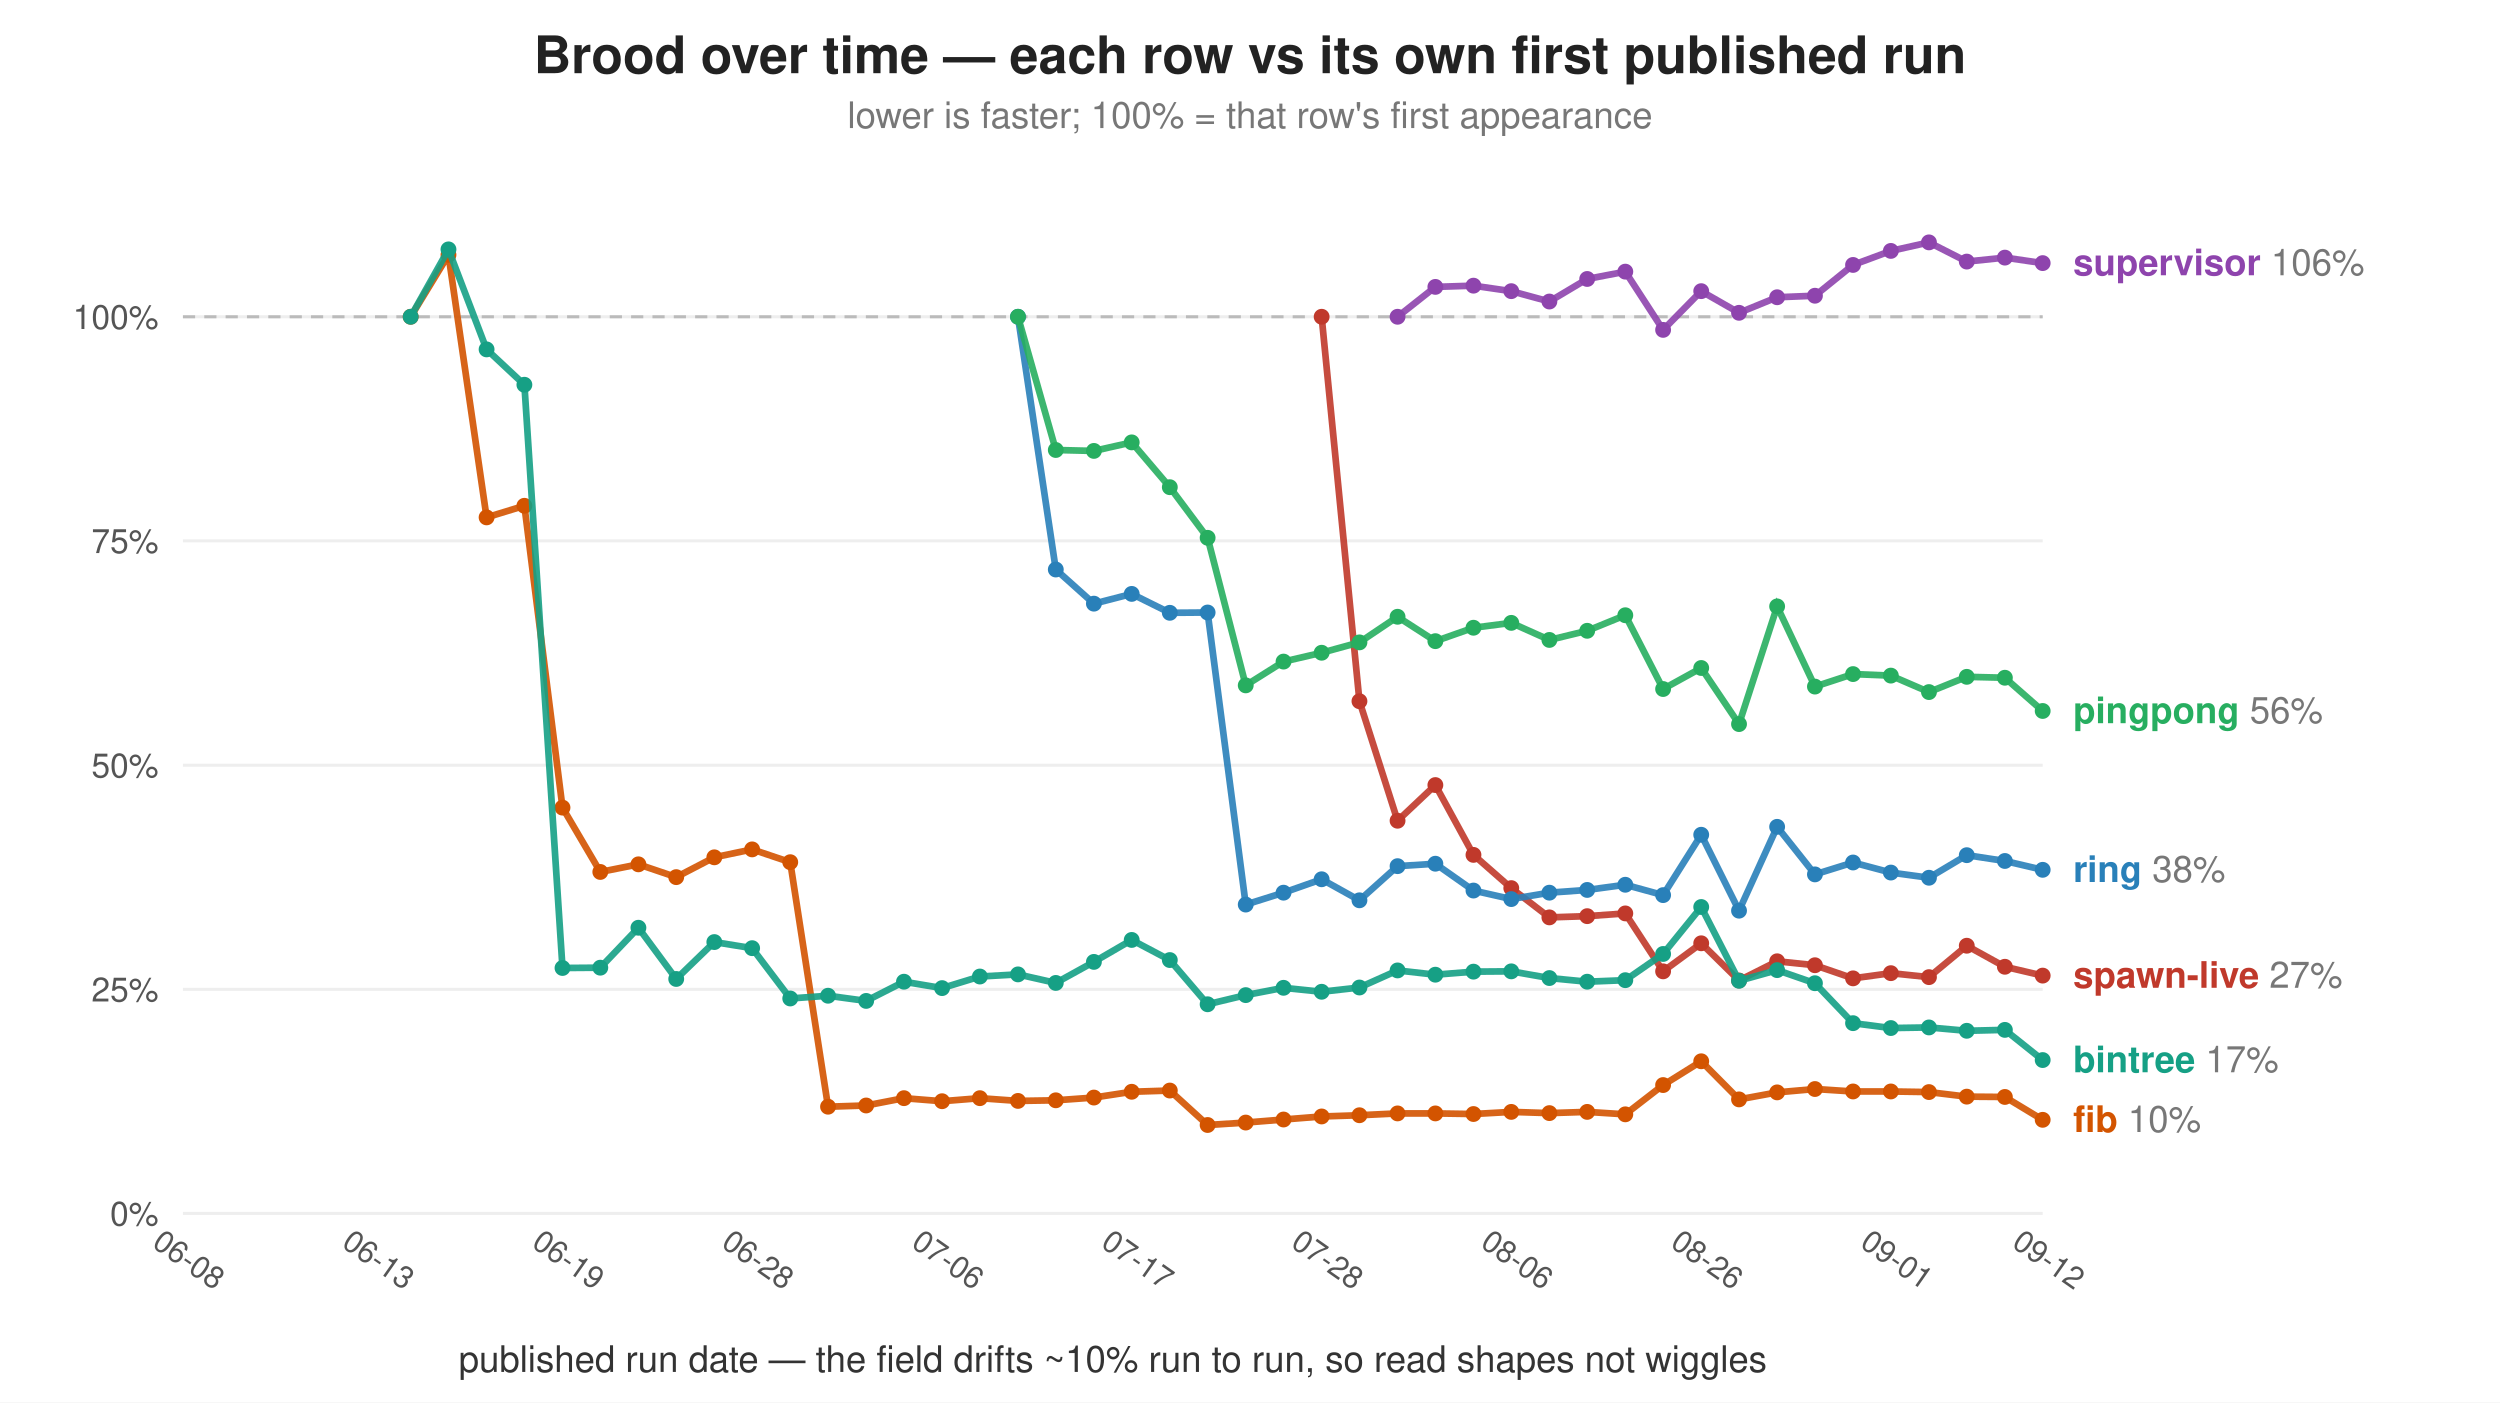
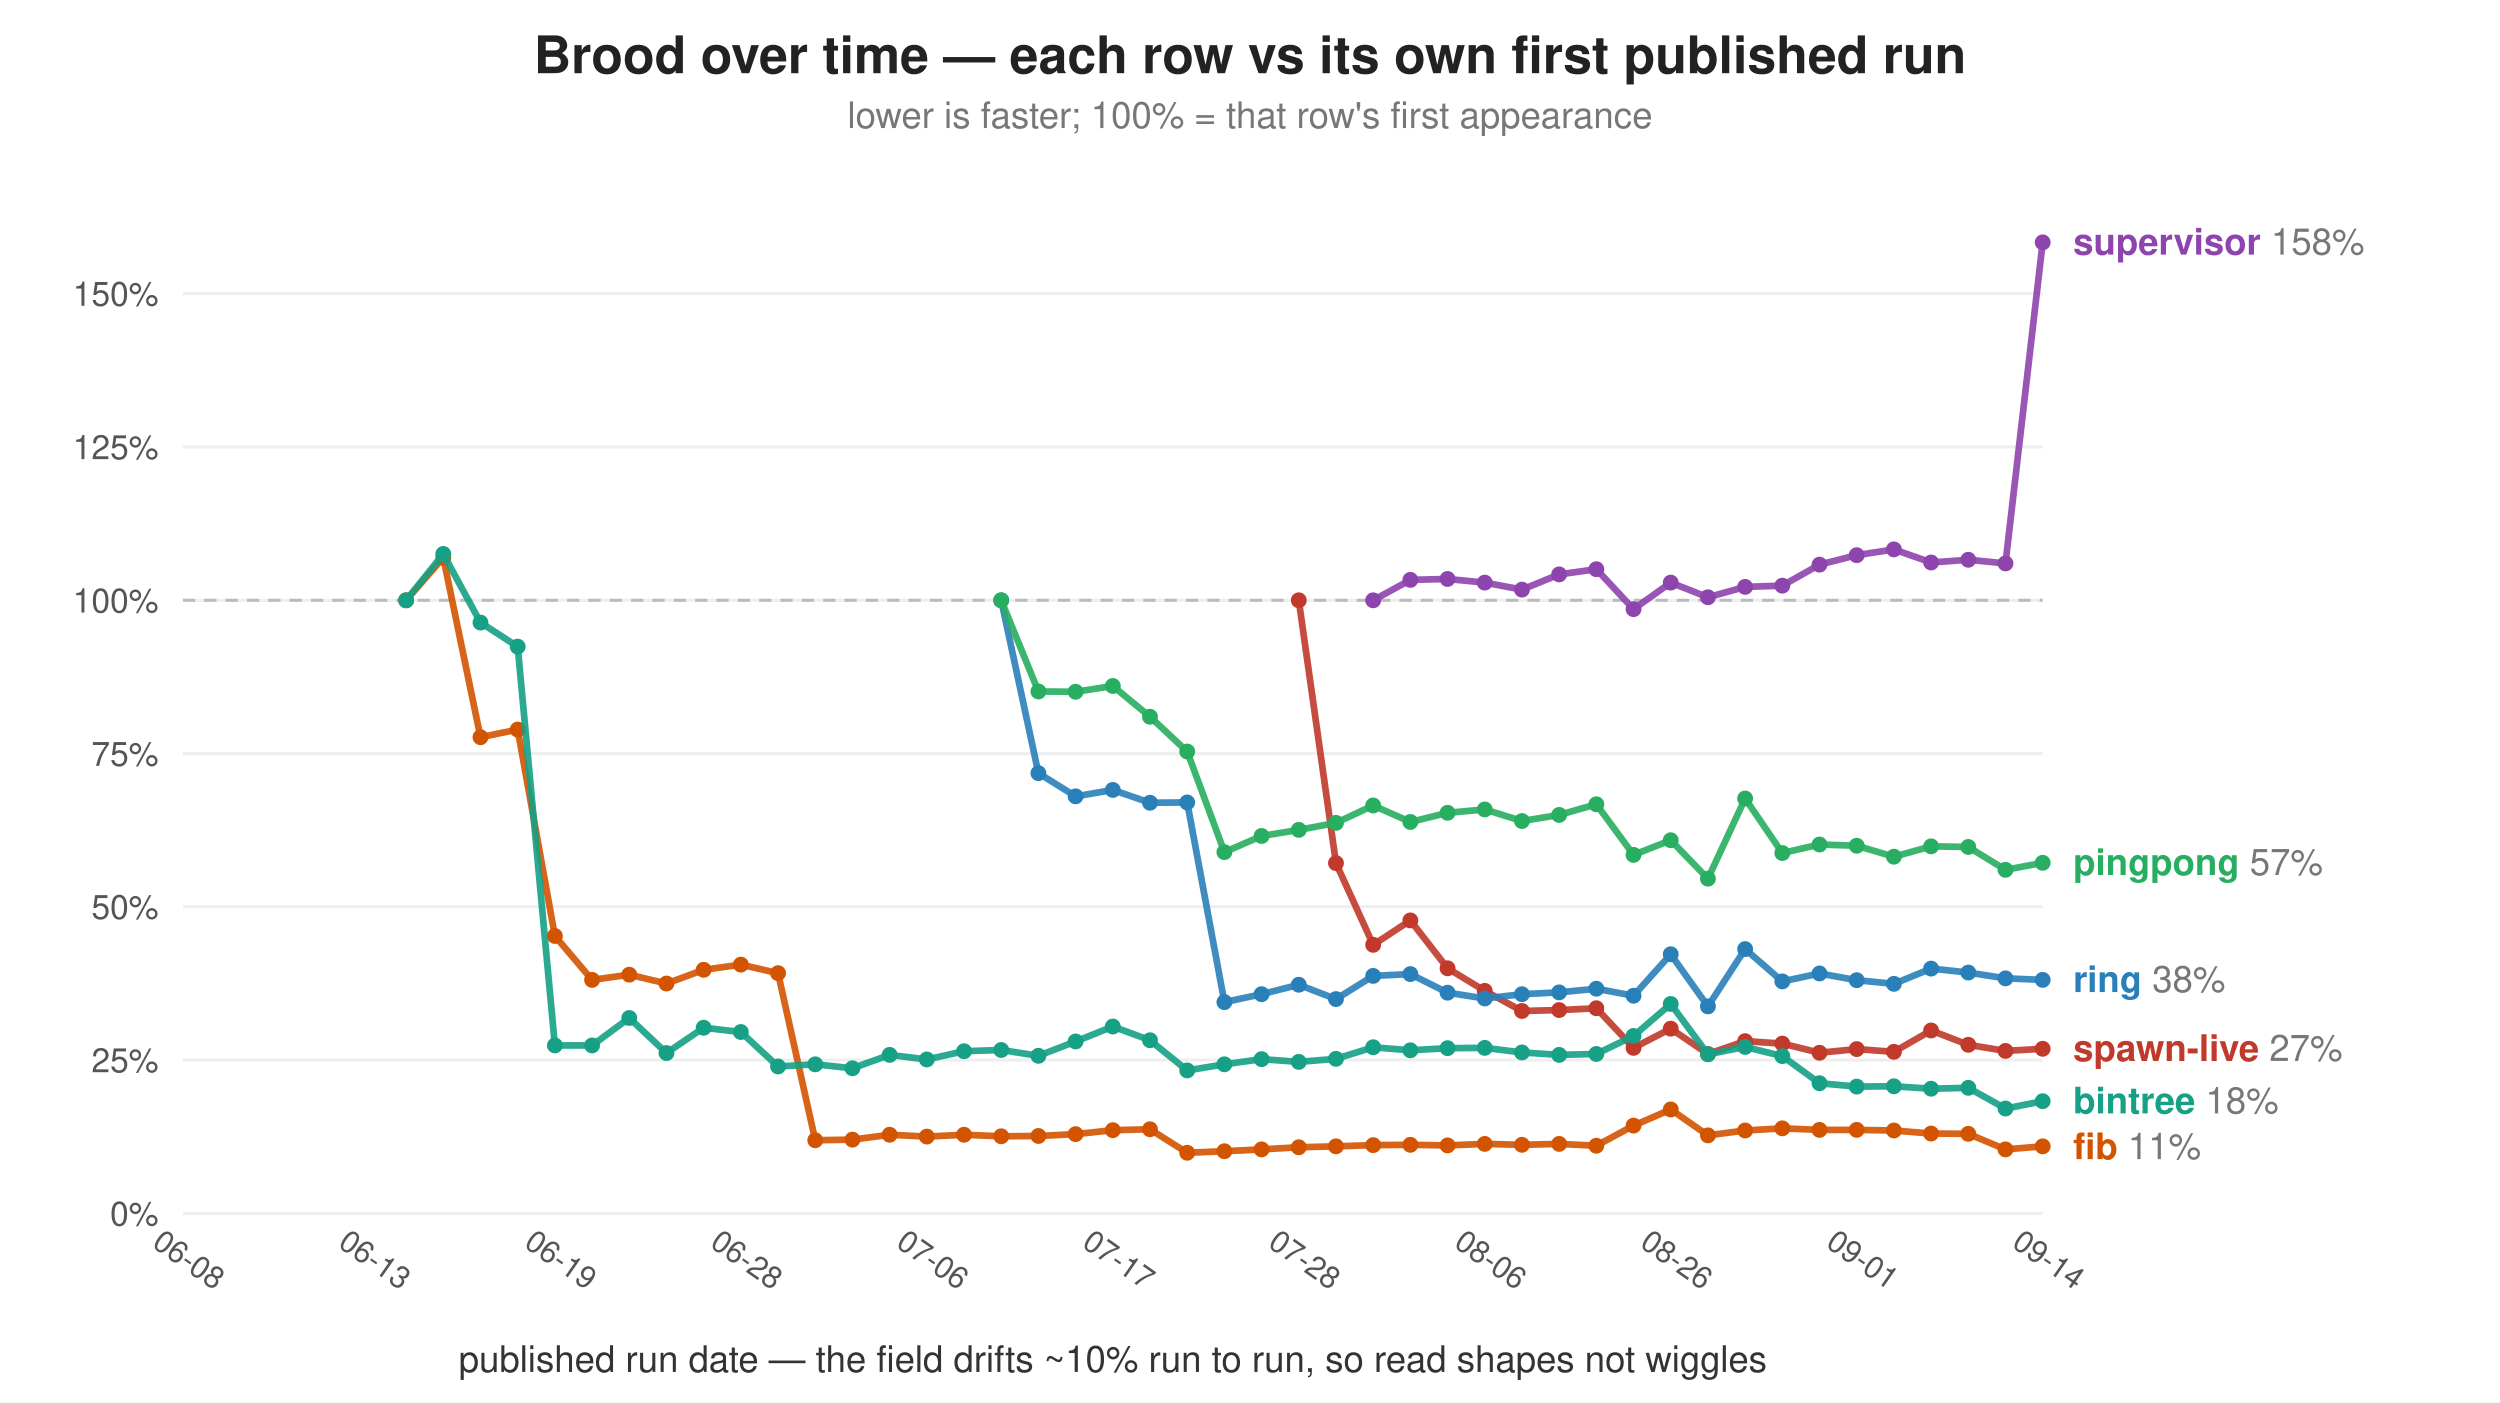
<svg xmlns="http://www.w3.org/2000/svg" width="820" height="460" viewBox="0 0 820 460" font-family="system-ui,Segoe UI,Helvetica,Arial,sans-serif">
  <rect width="820" height="460" fill="#ffffff" />
  <text x="410.0" y="24" text-anchor="middle" font-size="17" font-weight="700" fill="#222">Brood over time — each row vs its own first published run</text>
  <text x="410.0" y="42" text-anchor="middle" font-size="12" fill="#777">lower is faster; 100% = that row's first appearance</text>
  <line x1="60" y1="398.0" x2="670" y2="398.0" stroke="#eee" />
  <text x="52" y="402.0" text-anchor="end" font-size="11" fill="#555">0%</text>
-   <line x1="60" y1="324.5" x2="670" y2="324.5" stroke="#eee" />
-   <text x="52" y="328.5" text-anchor="end" font-size="11" fill="#555">25%</text>
-   <line x1="60" y1="251.0" x2="670" y2="251.0" stroke="#eee" />
-   <text x="52" y="255.0" text-anchor="end" font-size="11" fill="#555">50%</text>
-   <line x1="60" y1="177.4" x2="670" y2="177.4" stroke="#eee" />
-   <text x="52" y="181.4" text-anchor="end" font-size="11" fill="#555">75%</text>
-   <line x1="60" y1="103.9" x2="670" y2="103.9" stroke="#eee" />
-   <text x="52" y="107.9" text-anchor="end" font-size="11" fill="#555">100%</text>
-   <line x1="60" y1="103.9" x2="670" y2="103.9" stroke="#bbb" stroke-dasharray="4,3" />
+   <line x1="60" y1="347.7" x2="670" y2="347.7" stroke="#eee" />
+   <text x="52" y="351.7" text-anchor="end" font-size="11" fill="#555">25%</text>
+   <line x1="60" y1="297.4" x2="670" y2="297.4" stroke="#eee" />
+   <text x="52" y="301.4" text-anchor="end" font-size="11" fill="#555">50%</text>
+   <line x1="60" y1="247.2" x2="670" y2="247.2" stroke="#eee" />
+   <text x="52" y="251.2" text-anchor="end" font-size="11" fill="#555">75%</text>
+   <line x1="60" y1="196.9" x2="670" y2="196.9" stroke="#eee" />
+   <text x="52" y="200.9" text-anchor="end" font-size="11" fill="#555">100%</text>
+   <line x1="60" y1="146.6" x2="670" y2="146.6" stroke="#eee" />
+   <text x="52" y="150.6" text-anchor="end" font-size="11" fill="#555">125%</text>
+   <line x1="60" y1="96.3" x2="670" y2="96.3" stroke="#eee" />
+   <text x="52" y="100.3" text-anchor="end" font-size="11" fill="#555">150%</text>
+   <line x1="60" y1="196.9" x2="670" y2="196.9" stroke="#bbb" stroke-dasharray="4,3" />
  <text x="60.0" y="416" text-anchor="middle" font-size="10" fill="#555" transform="rotate(35 60.0 416)">06-08</text>
-   <text x="122.2" y="416" text-anchor="middle" font-size="10" fill="#555" transform="rotate(35 122.2 416)">06-13</text>
-   <text x="184.5" y="416" text-anchor="middle" font-size="10" fill="#555" transform="rotate(35 184.5 416)">06-19</text>
-   <text x="246.7" y="416" text-anchor="middle" font-size="10" fill="#555" transform="rotate(35 246.7 416)">06-28</text>
-   <text x="309.0" y="416" text-anchor="middle" font-size="10" fill="#555" transform="rotate(35 309.0 416)">07-06</text>
-   <text x="371.2" y="416" text-anchor="middle" font-size="10" fill="#555" transform="rotate(35 371.2 416)">07-17</text>
-   <text x="433.5" y="416" text-anchor="middle" font-size="10" fill="#555" transform="rotate(35 433.5 416)">07-28</text>
-   <text x="495.7" y="416" text-anchor="middle" font-size="10" fill="#555" transform="rotate(35 495.7 416)">08-06</text>
-   <text x="558.0" y="416" text-anchor="middle" font-size="10" fill="#555" transform="rotate(35 558.0 416)">08-26</text>
-   <text x="620.2" y="416" text-anchor="middle" font-size="10" fill="#555" transform="rotate(35 620.2 416)">09-01</text>
-   <text x="670.0" y="416" text-anchor="middle" font-size="10" fill="#555" transform="rotate(35 670.0 416)">09-12</text>
-   <polyline fill="none" stroke="#c0392b" stroke-width="2.2" stroke-opacity="0.9" points="433.5,103.9 445.9,230.0 458.4,269.2 470.8,257.5 483.3,280.4 495.7,291.3 508.2,300.9 520.6,300.5 533.1,299.6 545.5,318.6 558.0,309.4 570.4,321.6 582.9,315.3 595.3,316.6 607.8,320.9 620.2,319.2 632.7,320.5 645.1,310.2 657.6,317.1 670.0,320.0" />
-   <circle cx="433.5" cy="103.9" r="2.6" fill="#c0392b" />
-   <circle cx="445.9" cy="230.0" r="2.6" fill="#c0392b" />
-   <circle cx="458.4" cy="269.2" r="2.6" fill="#c0392b" />
-   <circle cx="470.8" cy="257.5" r="2.6" fill="#c0392b" />
-   <circle cx="483.3" cy="280.4" r="2.6" fill="#c0392b" />
-   <circle cx="495.7" cy="291.3" r="2.6" fill="#c0392b" />
-   <circle cx="508.2" cy="300.9" r="2.6" fill="#c0392b" />
-   <circle cx="520.6" cy="300.5" r="2.6" fill="#c0392b" />
-   <circle cx="533.1" cy="299.6" r="2.6" fill="#c0392b" />
-   <circle cx="545.5" cy="318.6" r="2.6" fill="#c0392b" />
-   <circle cx="558.0" cy="309.4" r="2.6" fill="#c0392b" />
-   <circle cx="570.4" cy="321.6" r="2.6" fill="#c0392b" />
-   <circle cx="582.9" cy="315.3" r="2.6" fill="#c0392b" />
-   <circle cx="595.3" cy="316.6" r="2.6" fill="#c0392b" />
-   <circle cx="607.8" cy="320.9" r="2.6" fill="#c0392b" />
-   <circle cx="620.2" cy="319.2" r="2.6" fill="#c0392b" />
-   <circle cx="632.7" cy="320.5" r="2.6" fill="#c0392b" />
-   <circle cx="645.1" cy="310.2" r="2.6" fill="#c0392b" />
-   <circle cx="657.6" cy="317.1" r="2.6" fill="#c0392b" />
-   <circle cx="670.0" cy="320.0" r="2.6" fill="#c0392b" />
-   <polyline fill="none" stroke="#8e44ad" stroke-width="2.2" stroke-opacity="0.9" points="458.4,103.9 470.8,94.1 483.3,93.7 495.7,95.5 508.2,98.9 520.6,91.5 533.1,89.1 545.5,108.2 558.0,95.5 570.4,102.6 582.9,97.5 595.3,97.0 607.8,86.9 620.2,82.3 632.7,79.5 645.1,85.8 657.6,84.5 670.0,86.3" />
-   <circle cx="458.4" cy="103.9" r="2.6" fill="#8e44ad" />
-   <circle cx="470.8" cy="94.1" r="2.6" fill="#8e44ad" />
-   <circle cx="483.3" cy="93.7" r="2.6" fill="#8e44ad" />
-   <circle cx="495.7" cy="95.5" r="2.6" fill="#8e44ad" />
-   <circle cx="508.2" cy="98.9" r="2.6" fill="#8e44ad" />
-   <circle cx="520.6" cy="91.5" r="2.6" fill="#8e44ad" />
-   <circle cx="533.1" cy="89.1" r="2.6" fill="#8e44ad" />
-   <circle cx="545.5" cy="108.2" r="2.6" fill="#8e44ad" />
-   <circle cx="558.0" cy="95.5" r="2.6" fill="#8e44ad" />
-   <circle cx="570.4" cy="102.6" r="2.6" fill="#8e44ad" />
-   <circle cx="582.9" cy="97.5" r="2.6" fill="#8e44ad" />
-   <circle cx="595.3" cy="97.0" r="2.6" fill="#8e44ad" />
-   <circle cx="607.8" cy="86.9" r="2.6" fill="#8e44ad" />
-   <circle cx="620.2" cy="82.3" r="2.6" fill="#8e44ad" />
-   <circle cx="632.7" cy="79.5" r="2.6" fill="#8e44ad" />
-   <circle cx="645.1" cy="85.8" r="2.6" fill="#8e44ad" />
-   <circle cx="657.6" cy="84.5" r="2.6" fill="#8e44ad" />
-   <circle cx="670.0" cy="86.3" r="2.6" fill="#8e44ad" />
-   <polyline fill="none" stroke="#2980b9" stroke-width="2.2" stroke-opacity="0.9" points="333.9,103.9 346.3,186.8 358.8,198.0 371.2,194.8 383.7,201.0 396.1,200.9 408.6,296.7 421.0,292.8 433.5,288.4 445.9,295.3 458.4,284.1 470.8,283.3 483.3,292.1 495.7,294.9 508.2,292.8 520.6,291.9 533.1,290.2 545.5,293.6 558.0,273.8 570.4,298.7 582.9,271.2 595.3,286.8 607.8,282.9 620.2,286.2 632.7,287.9 645.1,280.5 657.6,282.4 670.0,285.3" />
-   <circle cx="333.9" cy="103.9" r="2.6" fill="#2980b9" />
-   <circle cx="346.3" cy="186.8" r="2.6" fill="#2980b9" />
-   <circle cx="358.8" cy="198.0" r="2.6" fill="#2980b9" />
-   <circle cx="371.2" cy="194.8" r="2.6" fill="#2980b9" />
-   <circle cx="383.7" cy="201.0" r="2.6" fill="#2980b9" />
-   <circle cx="396.1" cy="200.9" r="2.6" fill="#2980b9" />
-   <circle cx="408.6" cy="296.7" r="2.6" fill="#2980b9" />
-   <circle cx="421.0" cy="292.8" r="2.6" fill="#2980b9" />
-   <circle cx="433.5" cy="288.4" r="2.6" fill="#2980b9" />
-   <circle cx="445.9" cy="295.3" r="2.6" fill="#2980b9" />
-   <circle cx="458.4" cy="284.1" r="2.6" fill="#2980b9" />
-   <circle cx="470.8" cy="283.3" r="2.6" fill="#2980b9" />
-   <circle cx="483.3" cy="292.1" r="2.6" fill="#2980b9" />
-   <circle cx="495.7" cy="294.9" r="2.6" fill="#2980b9" />
-   <circle cx="508.2" cy="292.8" r="2.6" fill="#2980b9" />
-   <circle cx="520.6" cy="291.9" r="2.6" fill="#2980b9" />
-   <circle cx="533.1" cy="290.2" r="2.6" fill="#2980b9" />
-   <circle cx="545.5" cy="293.6" r="2.6" fill="#2980b9" />
-   <circle cx="558.0" cy="273.8" r="2.6" fill="#2980b9" />
-   <circle cx="570.4" cy="298.7" r="2.6" fill="#2980b9" />
-   <circle cx="582.9" cy="271.2" r="2.6" fill="#2980b9" />
-   <circle cx="595.3" cy="286.8" r="2.6" fill="#2980b9" />
-   <circle cx="607.8" cy="282.9" r="2.6" fill="#2980b9" />
-   <circle cx="620.2" cy="286.2" r="2.6" fill="#2980b9" />
-   <circle cx="632.7" cy="287.9" r="2.6" fill="#2980b9" />
-   <circle cx="645.1" cy="280.5" r="2.6" fill="#2980b9" />
-   <circle cx="657.6" cy="282.4" r="2.6" fill="#2980b9" />
-   <circle cx="670.0" cy="285.3" r="2.6" fill="#2980b9" />
-   <polyline fill="none" stroke="#27ae60" stroke-width="2.2" stroke-opacity="0.9" points="333.9,103.9 346.3,147.6 358.8,147.9 371.2,145.1 383.7,159.8 396.1,176.4 408.6,224.8 421.0,217.0 433.5,214.1 445.9,210.7 458.4,202.3 470.8,210.3 483.3,205.9 495.7,204.3 508.2,209.9 520.6,206.9 533.1,201.8 545.5,226.0 558.0,219.1 570.4,237.5 582.9,198.9 595.3,225.2 607.8,221.1 620.2,221.6 632.7,227.0 645.1,222.0 657.6,222.3 670.0,233.2" />
-   <circle cx="333.9" cy="103.9" r="2.6" fill="#27ae60" />
-   <circle cx="346.3" cy="147.6" r="2.6" fill="#27ae60" />
-   <circle cx="358.8" cy="147.9" r="2.6" fill="#27ae60" />
-   <circle cx="371.2" cy="145.1" r="2.6" fill="#27ae60" />
-   <circle cx="383.7" cy="159.8" r="2.6" fill="#27ae60" />
-   <circle cx="396.1" cy="176.4" r="2.6" fill="#27ae60" />
-   <circle cx="408.6" cy="224.8" r="2.6" fill="#27ae60" />
-   <circle cx="421.0" cy="217.0" r="2.6" fill="#27ae60" />
-   <circle cx="433.5" cy="214.1" r="2.6" fill="#27ae60" />
-   <circle cx="445.9" cy="210.7" r="2.6" fill="#27ae60" />
-   <circle cx="458.4" cy="202.3" r="2.6" fill="#27ae60" />
-   <circle cx="470.8" cy="210.3" r="2.6" fill="#27ae60" />
-   <circle cx="483.3" cy="205.9" r="2.6" fill="#27ae60" />
-   <circle cx="495.7" cy="204.3" r="2.6" fill="#27ae60" />
-   <circle cx="508.2" cy="209.9" r="2.6" fill="#27ae60" />
-   <circle cx="520.6" cy="206.9" r="2.6" fill="#27ae60" />
-   <circle cx="533.1" cy="201.8" r="2.6" fill="#27ae60" />
-   <circle cx="545.5" cy="226.0" r="2.6" fill="#27ae60" />
-   <circle cx="558.0" cy="219.1" r="2.6" fill="#27ae60" />
-   <circle cx="570.4" cy="237.5" r="2.6" fill="#27ae60" />
-   <circle cx="582.9" cy="198.9" r="2.6" fill="#27ae60" />
-   <circle cx="595.3" cy="225.2" r="2.6" fill="#27ae60" />
-   <circle cx="607.8" cy="221.1" r="2.6" fill="#27ae60" />
-   <circle cx="620.2" cy="221.6" r="2.6" fill="#27ae60" />
-   <circle cx="632.7" cy="227.0" r="2.6" fill="#27ae60" />
-   <circle cx="645.1" cy="222.0" r="2.6" fill="#27ae60" />
-   <circle cx="657.6" cy="222.3" r="2.6" fill="#27ae60" />
-   <circle cx="670.0" cy="233.2" r="2.6" fill="#27ae60" />
-   <polyline fill="none" stroke="#d35400" stroke-width="2.2" stroke-opacity="0.9" points="134.7,103.9 147.1,83.6 159.6,169.7 172.0,165.9 184.5,264.9 196.9,286.0 209.4,283.5 221.8,287.7 234.3,281.2 246.7,278.6 259.2,282.8 271.6,363.0 284.1,362.6 296.5,360.2 309.0,361.2 321.4,360.2 333.9,361.1 346.3,360.9 358.8,360.0 371.2,358.1 383.7,357.7 396.1,369.0 408.6,368.2 421.0,367.2 433.5,366.2 445.9,365.8 458.4,365.2 470.8,365.2 483.3,365.4 495.7,364.7 508.2,365.1 520.6,364.7 533.1,365.5 545.5,355.9 558.0,348.1 570.4,360.6 582.9,358.3 595.3,357.2 607.8,358.0 620.2,358.0 632.7,358.2 645.1,359.7 657.6,359.8 670.0,367.3" />
-   <circle cx="134.7" cy="103.9" r="2.6" fill="#d35400" />
-   <circle cx="147.1" cy="83.6" r="2.6" fill="#d35400" />
-   <circle cx="159.6" cy="169.7" r="2.6" fill="#d35400" />
-   <circle cx="172.0" cy="165.9" r="2.6" fill="#d35400" />
-   <circle cx="184.5" cy="264.9" r="2.6" fill="#d35400" />
-   <circle cx="196.9" cy="286.0" r="2.6" fill="#d35400" />
-   <circle cx="209.4" cy="283.5" r="2.6" fill="#d35400" />
-   <circle cx="221.8" cy="287.7" r="2.6" fill="#d35400" />
-   <circle cx="234.3" cy="281.2" r="2.6" fill="#d35400" />
-   <circle cx="246.7" cy="278.6" r="2.6" fill="#d35400" />
-   <circle cx="259.2" cy="282.8" r="2.6" fill="#d35400" />
-   <circle cx="271.6" cy="363.0" r="2.6" fill="#d35400" />
-   <circle cx="284.1" cy="362.6" r="2.6" fill="#d35400" />
-   <circle cx="296.5" cy="360.2" r="2.6" fill="#d35400" />
-   <circle cx="309.0" cy="361.2" r="2.6" fill="#d35400" />
-   <circle cx="321.4" cy="360.2" r="2.6" fill="#d35400" />
-   <circle cx="333.9" cy="361.1" r="2.6" fill="#d35400" />
-   <circle cx="346.3" cy="360.9" r="2.6" fill="#d35400" />
-   <circle cx="358.8" cy="360.0" r="2.6" fill="#d35400" />
-   <circle cx="371.2" cy="358.1" r="2.6" fill="#d35400" />
-   <circle cx="383.7" cy="357.7" r="2.6" fill="#d35400" />
-   <circle cx="396.1" cy="369.0" r="2.6" fill="#d35400" />
-   <circle cx="408.6" cy="368.2" r="2.6" fill="#d35400" />
-   <circle cx="421.0" cy="367.2" r="2.6" fill="#d35400" />
-   <circle cx="433.5" cy="366.2" r="2.6" fill="#d35400" />
-   <circle cx="445.9" cy="365.8" r="2.6" fill="#d35400" />
-   <circle cx="458.4" cy="365.2" r="2.6" fill="#d35400" />
-   <circle cx="470.8" cy="365.2" r="2.6" fill="#d35400" />
-   <circle cx="483.3" cy="365.4" r="2.6" fill="#d35400" />
-   <circle cx="495.7" cy="364.7" r="2.6" fill="#d35400" />
-   <circle cx="508.2" cy="365.1" r="2.6" fill="#d35400" />
-   <circle cx="520.6" cy="364.7" r="2.6" fill="#d35400" />
-   <circle cx="533.1" cy="365.5" r="2.6" fill="#d35400" />
-   <circle cx="545.5" cy="355.9" r="2.6" fill="#d35400" />
-   <circle cx="558.0" cy="348.1" r="2.6" fill="#d35400" />
-   <circle cx="570.4" cy="360.6" r="2.6" fill="#d35400" />
-   <circle cx="582.9" cy="358.3" r="2.6" fill="#d35400" />
-   <circle cx="595.3" cy="357.2" r="2.6" fill="#d35400" />
-   <circle cx="607.8" cy="358.0" r="2.6" fill="#d35400" />
-   <circle cx="620.2" cy="358.0" r="2.6" fill="#d35400" />
-   <circle cx="632.7" cy="358.2" r="2.6" fill="#d35400" />
-   <circle cx="645.1" cy="359.7" r="2.6" fill="#d35400" />
-   <circle cx="657.6" cy="359.8" r="2.6" fill="#d35400" />
-   <circle cx="670.0" cy="367.3" r="2.6" fill="#d35400" />
-   <polyline fill="none" stroke="#16a085" stroke-width="2.2" stroke-opacity="0.9" points="134.7,103.9 147.1,81.8 159.6,114.6 172.0,126.2 184.5,317.5 196.9,317.4 209.4,304.3 221.8,321.1 234.3,309.0 246.7,311.0 259.2,327.5 271.6,326.6 284.1,328.3 296.5,322.0 309.0,324.1 321.4,320.3 333.9,319.6 346.3,322.4 358.8,315.5 371.2,308.3 383.7,314.9 396.1,329.4 408.6,326.4 421.0,324.0 433.5,325.3 445.9,323.9 458.4,318.3 470.8,319.7 483.3,318.7 495.7,318.6 508.2,320.8 520.6,322.0 533.1,321.5 545.5,312.9 558.0,297.5 570.4,321.7 582.9,318.2 595.3,322.5 607.8,335.6 620.2,337.2 632.7,337.0 645.1,338.1 657.6,337.8 670.0,347.7" />
-   <circle cx="134.7" cy="103.9" r="2.6" fill="#16a085" />
-   <circle cx="147.1" cy="81.8" r="2.6" fill="#16a085" />
-   <circle cx="159.6" cy="114.6" r="2.6" fill="#16a085" />
-   <circle cx="172.0" cy="126.2" r="2.6" fill="#16a085" />
-   <circle cx="184.5" cy="317.5" r="2.6" fill="#16a085" />
-   <circle cx="196.9" cy="317.4" r="2.6" fill="#16a085" />
-   <circle cx="209.4" cy="304.3" r="2.6" fill="#16a085" />
-   <circle cx="221.8" cy="321.1" r="2.6" fill="#16a085" />
-   <circle cx="234.3" cy="309.0" r="2.6" fill="#16a085" />
-   <circle cx="246.7" cy="311.0" r="2.6" fill="#16a085" />
-   <circle cx="259.2" cy="327.5" r="2.6" fill="#16a085" />
-   <circle cx="271.6" cy="326.6" r="2.6" fill="#16a085" />
-   <circle cx="284.1" cy="328.3" r="2.6" fill="#16a085" />
-   <circle cx="296.5" cy="322.0" r="2.6" fill="#16a085" />
-   <circle cx="309.0" cy="324.1" r="2.6" fill="#16a085" />
-   <circle cx="321.4" cy="320.3" r="2.6" fill="#16a085" />
-   <circle cx="333.9" cy="319.6" r="2.6" fill="#16a085" />
-   <circle cx="346.3" cy="322.4" r="2.6" fill="#16a085" />
-   <circle cx="358.8" cy="315.5" r="2.6" fill="#16a085" />
-   <circle cx="371.2" cy="308.3" r="2.6" fill="#16a085" />
-   <circle cx="383.7" cy="314.9" r="2.6" fill="#16a085" />
-   <circle cx="396.1" cy="329.4" r="2.6" fill="#16a085" />
-   <circle cx="408.6" cy="326.4" r="2.6" fill="#16a085" />
-   <circle cx="421.0" cy="324.0" r="2.6" fill="#16a085" />
-   <circle cx="433.5" cy="325.3" r="2.6" fill="#16a085" />
-   <circle cx="445.9" cy="323.9" r="2.6" fill="#16a085" />
-   <circle cx="458.4" cy="318.3" r="2.6" fill="#16a085" />
-   <circle cx="470.8" cy="319.7" r="2.6" fill="#16a085" />
-   <circle cx="483.3" cy="318.7" r="2.6" fill="#16a085" />
-   <circle cx="495.7" cy="318.6" r="2.6" fill="#16a085" />
-   <circle cx="508.2" cy="320.8" r="2.6" fill="#16a085" />
-   <circle cx="520.6" cy="322.0" r="2.6" fill="#16a085" />
-   <circle cx="533.1" cy="321.5" r="2.6" fill="#16a085" />
-   <circle cx="545.5" cy="312.9" r="2.6" fill="#16a085" />
-   <circle cx="558.0" cy="297.5" r="2.6" fill="#16a085" />
-   <circle cx="570.4" cy="321.7" r="2.6" fill="#16a085" />
-   <circle cx="582.9" cy="318.2" r="2.6" fill="#16a085" />
-   <circle cx="595.3" cy="322.5" r="2.6" fill="#16a085" />
-   <circle cx="607.8" cy="335.6" r="2.6" fill="#16a085" />
-   <circle cx="620.2" cy="337.2" r="2.6" fill="#16a085" />
-   <circle cx="632.7" cy="337.0" r="2.6" fill="#16a085" />
-   <circle cx="645.1" cy="338.1" r="2.6" fill="#16a085" />
-   <circle cx="657.6" cy="337.8" r="2.6" fill="#16a085" />
-   <circle cx="670.0" cy="347.7" r="2.6" fill="#16a085" />
-   <text x="680" y="90.3" font-size="12" font-weight="600" fill="#8e44ad">supervisor <tspan font-weight="400" fill="#777">106%</tspan>
-   </text>
-   <text x="680" y="237.2" font-size="12" font-weight="600" fill="#27ae60">pingpong <tspan font-weight="400" fill="#777">56%</tspan>
-   </text>
-   <text x="680" y="289.3" font-size="12" font-weight="600" fill="#2980b9">ring <tspan font-weight="400" fill="#777">38%</tspan>
-   </text>
-   <text x="680" y="324.0" font-size="12" font-weight="600" fill="#c0392b">spawn-live <tspan font-weight="400" fill="#777">27%</tspan>
-   </text>
-   <text x="680" y="351.7" font-size="12" font-weight="600" fill="#16a085">bintree <tspan font-weight="400" fill="#777">17%</tspan>
-   </text>
-   <text x="680" y="371.3" font-size="12" font-weight="600" fill="#d35400">fib <tspan font-weight="400" fill="#777">10%</tspan>
+   <text x="121.0" y="416" text-anchor="middle" font-size="10" fill="#555" transform="rotate(35 121.0 416)">06-13</text>
+   <text x="182.0" y="416" text-anchor="middle" font-size="10" fill="#555" transform="rotate(35 182.0 416)">06-19</text>
+   <text x="243.0" y="416" text-anchor="middle" font-size="10" fill="#555" transform="rotate(35 243.0 416)">06-28</text>
+   <text x="304.0" y="416" text-anchor="middle" font-size="10" fill="#555" transform="rotate(35 304.0 416)">07-06</text>
+   <text x="365.0" y="416" text-anchor="middle" font-size="10" fill="#555" transform="rotate(35 365.0 416)">07-17</text>
+   <text x="426.0" y="416" text-anchor="middle" font-size="10" fill="#555" transform="rotate(35 426.0 416)">07-28</text>
+   <text x="487.0" y="416" text-anchor="middle" font-size="10" fill="#555" transform="rotate(35 487.0 416)">08-06</text>
+   <text x="548.0" y="416" text-anchor="middle" font-size="10" fill="#555" transform="rotate(35 548.0 416)">08-26</text>
+   <text x="609.0" y="416" text-anchor="middle" font-size="10" fill="#555" transform="rotate(35 609.0 416)">09-01</text>
+   <text x="670.0" y="416" text-anchor="middle" font-size="10" fill="#555" transform="rotate(35 670.0 416)">09-14</text>
+   <polyline fill="none" stroke="#c0392b" stroke-width="2.2" stroke-opacity="0.9" points="426.0,196.9 438.2,283.1 450.4,309.9 462.6,301.9 474.8,317.6 487.0,325.0 499.2,331.6 511.4,331.3 523.6,330.7 535.8,343.7 548.0,337.4 560.2,345.7 572.4,341.5 584.6,342.3 596.8,345.3 609.0,344.1 621.2,345.0 633.4,338.0 645.6,342.7 657.8,344.7 670.0,344.0" />
+   <circle cx="426.0" cy="196.9" r="2.6" fill="#c0392b" />
+   <circle cx="438.2" cy="283.1" r="2.6" fill="#c0392b" />
+   <circle cx="450.4" cy="309.9" r="2.6" fill="#c0392b" />
+   <circle cx="462.6" cy="301.9" r="2.6" fill="#c0392b" />
+   <circle cx="474.8" cy="317.6" r="2.6" fill="#c0392b" />
+   <circle cx="487.0" cy="325.0" r="2.6" fill="#c0392b" />
+   <circle cx="499.2" cy="331.6" r="2.6" fill="#c0392b" />
+   <circle cx="511.4" cy="331.3" r="2.6" fill="#c0392b" />
+   <circle cx="523.6" cy="330.7" r="2.6" fill="#c0392b" />
+   <circle cx="535.8" cy="343.7" r="2.6" fill="#c0392b" />
+   <circle cx="548.0" cy="337.4" r="2.6" fill="#c0392b" />
+   <circle cx="560.2" cy="345.7" r="2.6" fill="#c0392b" />
+   <circle cx="572.4" cy="341.5" r="2.6" fill="#c0392b" />
+   <circle cx="584.6" cy="342.3" r="2.6" fill="#c0392b" />
+   <circle cx="596.8" cy="345.3" r="2.6" fill="#c0392b" />
+   <circle cx="609.0" cy="344.1" r="2.6" fill="#c0392b" />
+   <circle cx="621.2" cy="345.0" r="2.6" fill="#c0392b" />
+   <circle cx="633.4" cy="338.0" r="2.6" fill="#c0392b" />
+   <circle cx="645.6" cy="342.7" r="2.6" fill="#c0392b" />
+   <circle cx="657.8" cy="344.7" r="2.6" fill="#c0392b" />
+   <circle cx="670.0" cy="344.0" r="2.6" fill="#c0392b" />
+   <polyline fill="none" stroke="#8e44ad" stroke-width="2.2" stroke-opacity="0.9" points="450.4,196.9 462.6,190.2 474.8,189.9 487.0,191.1 499.2,193.4 511.4,188.4 523.6,186.7 535.8,199.8 548.0,191.1 560.2,195.9 572.4,192.5 584.6,192.1 596.8,185.2 609.0,182.1 621.2,180.2 633.4,184.5 645.6,183.6 657.8,184.8 670.0,79.5" />
+   <circle cx="450.4" cy="196.9" r="2.6" fill="#8e44ad" />
+   <circle cx="462.6" cy="190.2" r="2.6" fill="#8e44ad" />
+   <circle cx="474.8" cy="189.9" r="2.6" fill="#8e44ad" />
+   <circle cx="487.0" cy="191.1" r="2.6" fill="#8e44ad" />
+   <circle cx="499.2" cy="193.4" r="2.6" fill="#8e44ad" />
+   <circle cx="511.4" cy="188.4" r="2.6" fill="#8e44ad" />
+   <circle cx="523.6" cy="186.7" r="2.6" fill="#8e44ad" />
+   <circle cx="535.8" cy="199.8" r="2.6" fill="#8e44ad" />
+   <circle cx="548.0" cy="191.1" r="2.6" fill="#8e44ad" />
+   <circle cx="560.2" cy="195.9" r="2.6" fill="#8e44ad" />
+   <circle cx="572.4" cy="192.5" r="2.6" fill="#8e44ad" />
+   <circle cx="584.6" cy="192.1" r="2.6" fill="#8e44ad" />
+   <circle cx="596.8" cy="185.2" r="2.6" fill="#8e44ad" />
+   <circle cx="609.0" cy="182.1" r="2.6" fill="#8e44ad" />
+   <circle cx="621.2" cy="180.2" r="2.6" fill="#8e44ad" />
+   <circle cx="633.4" cy="184.5" r="2.6" fill="#8e44ad" />
+   <circle cx="645.6" cy="183.6" r="2.6" fill="#8e44ad" />
+   <circle cx="657.8" cy="184.8" r="2.6" fill="#8e44ad" />
+   <circle cx="670.0" cy="79.5" r="2.6" fill="#8e44ad" />
+   <polyline fill="none" stroke="#2980b9" stroke-width="2.2" stroke-opacity="0.9" points="328.4,196.9 340.6,253.6 352.8,261.2 365.0,259.1 377.2,263.3 389.4,263.2 401.6,328.7 413.8,326.1 426.0,323.0 438.2,327.7 450.4,320.1 462.6,319.5 474.8,325.6 487.0,327.5 499.2,326.1 511.4,325.5 523.6,324.3 535.8,326.6 548.0,313.0 560.2,330.1 572.4,311.3 584.6,321.9 596.8,319.3 609.0,321.5 621.2,322.7 633.4,317.7 645.6,319.0 657.8,320.9 670.0,321.4" />
+   <circle cx="328.4" cy="196.9" r="2.6" fill="#2980b9" />
+   <circle cx="340.6" cy="253.6" r="2.6" fill="#2980b9" />
+   <circle cx="352.8" cy="261.2" r="2.6" fill="#2980b9" />
+   <circle cx="365.0" cy="259.1" r="2.6" fill="#2980b9" />
+   <circle cx="377.2" cy="263.3" r="2.6" fill="#2980b9" />
+   <circle cx="389.4" cy="263.2" r="2.6" fill="#2980b9" />
+   <circle cx="401.6" cy="328.7" r="2.6" fill="#2980b9" />
+   <circle cx="413.8" cy="326.1" r="2.6" fill="#2980b9" />
+   <circle cx="426.0" cy="323.0" r="2.6" fill="#2980b9" />
+   <circle cx="438.2" cy="327.7" r="2.6" fill="#2980b9" />
+   <circle cx="450.4" cy="320.1" r="2.6" fill="#2980b9" />
+   <circle cx="462.6" cy="319.5" r="2.6" fill="#2980b9" />
+   <circle cx="474.8" cy="325.6" r="2.6" fill="#2980b9" />
+   <circle cx="487.0" cy="327.5" r="2.6" fill="#2980b9" />
+   <circle cx="499.2" cy="326.1" r="2.6" fill="#2980b9" />
+   <circle cx="511.4" cy="325.5" r="2.6" fill="#2980b9" />
+   <circle cx="523.6" cy="324.3" r="2.6" fill="#2980b9" />
+   <circle cx="535.8" cy="326.6" r="2.6" fill="#2980b9" />
+   <circle cx="548.0" cy="313.0" r="2.6" fill="#2980b9" />
+   <circle cx="560.2" cy="330.1" r="2.6" fill="#2980b9" />
+   <circle cx="572.4" cy="311.3" r="2.6" fill="#2980b9" />
+   <circle cx="584.6" cy="321.9" r="2.6" fill="#2980b9" />
+   <circle cx="596.8" cy="319.3" r="2.6" fill="#2980b9" />
+   <circle cx="609.0" cy="321.5" r="2.6" fill="#2980b9" />
+   <circle cx="621.2" cy="322.7" r="2.6" fill="#2980b9" />
+   <circle cx="633.4" cy="317.7" r="2.6" fill="#2980b9" />
+   <circle cx="645.6" cy="319.0" r="2.6" fill="#2980b9" />
+   <circle cx="657.8" cy="320.9" r="2.6" fill="#2980b9" />
+   <circle cx="670.0" cy="321.4" r="2.6" fill="#2980b9" />
+   <polyline fill="none" stroke="#27ae60" stroke-width="2.2" stroke-opacity="0.9" points="328.4,196.9 340.6,226.8 352.8,226.9 365.0,225.0 377.2,235.1 389.4,246.5 401.6,279.5 413.8,274.2 426.0,272.2 438.2,269.9 450.4,264.2 462.6,269.6 474.8,266.6 487.0,265.5 499.2,269.3 511.4,267.3 523.6,263.8 535.8,280.4 548.0,275.6 560.2,288.2 572.4,261.9 584.6,279.8 596.8,277.0 609.0,277.4 621.2,281.0 633.4,277.6 645.6,277.8 657.8,285.3 670.0,283.0" />
+   <circle cx="328.4" cy="196.9" r="2.6" fill="#27ae60" />
+   <circle cx="340.6" cy="226.8" r="2.6" fill="#27ae60" />
+   <circle cx="352.8" cy="226.9" r="2.6" fill="#27ae60" />
+   <circle cx="365.0" cy="225.0" r="2.6" fill="#27ae60" />
+   <circle cx="377.2" cy="235.1" r="2.6" fill="#27ae60" />
+   <circle cx="389.4" cy="246.5" r="2.6" fill="#27ae60" />
+   <circle cx="401.6" cy="279.5" r="2.6" fill="#27ae60" />
+   <circle cx="413.8" cy="274.2" r="2.6" fill="#27ae60" />
+   <circle cx="426.0" cy="272.2" r="2.6" fill="#27ae60" />
+   <circle cx="438.2" cy="269.9" r="2.6" fill="#27ae60" />
+   <circle cx="450.4" cy="264.2" r="2.6" fill="#27ae60" />
+   <circle cx="462.6" cy="269.6" r="2.6" fill="#27ae60" />
+   <circle cx="474.8" cy="266.6" r="2.6" fill="#27ae60" />
+   <circle cx="487.0" cy="265.5" r="2.6" fill="#27ae60" />
+   <circle cx="499.2" cy="269.3" r="2.6" fill="#27ae60" />
+   <circle cx="511.4" cy="267.3" r="2.6" fill="#27ae60" />
+   <circle cx="523.6" cy="263.8" r="2.6" fill="#27ae60" />
+   <circle cx="535.8" cy="280.4" r="2.6" fill="#27ae60" />
+   <circle cx="548.0" cy="275.6" r="2.6" fill="#27ae60" />
+   <circle cx="560.2" cy="288.2" r="2.6" fill="#27ae60" />
+   <circle cx="572.4" cy="261.9" r="2.6" fill="#27ae60" />
+   <circle cx="584.6" cy="279.8" r="2.6" fill="#27ae60" />
+   <circle cx="596.8" cy="277.0" r="2.6" fill="#27ae60" />
+   <circle cx="609.0" cy="277.4" r="2.6" fill="#27ae60" />
+   <circle cx="621.2" cy="281.0" r="2.6" fill="#27ae60" />
+   <circle cx="633.4" cy="277.6" r="2.6" fill="#27ae60" />
+   <circle cx="645.6" cy="277.8" r="2.6" fill="#27ae60" />
+   <circle cx="657.8" cy="285.3" r="2.6" fill="#27ae60" />
+   <circle cx="670.0" cy="283.0" r="2.6" fill="#27ae60" />
+   <polyline fill="none" stroke="#d35400" stroke-width="2.2" stroke-opacity="0.9" points="133.2,196.9 145.4,182.9 157.6,241.8 169.8,239.3 182.0,307.0 194.2,321.4 206.4,319.7 218.6,322.6 230.8,318.1 243.0,316.4 255.2,319.2 267.4,374.0 279.6,373.8 291.8,372.2 304.0,372.8 316.2,372.2 328.4,372.7 340.6,372.6 352.8,372.0 365.0,370.7 377.2,370.4 389.4,378.1 401.6,377.6 413.8,377.0 426.0,376.3 438.2,376.0 450.4,375.6 462.6,375.5 474.8,375.7 487.0,375.2 499.2,375.5 511.4,375.2 523.6,375.8 535.8,369.2 548.0,363.9 560.2,372.4 572.4,370.8 584.6,370.1 596.8,370.6 609.0,370.6 621.2,370.8 633.4,371.8 645.6,371.9 657.8,377.0 670.0,376.0" />
+   <circle cx="133.2" cy="196.9" r="2.6" fill="#d35400" />
+   <circle cx="145.4" cy="182.9" r="2.6" fill="#d35400" />
+   <circle cx="157.6" cy="241.8" r="2.6" fill="#d35400" />
+   <circle cx="169.8" cy="239.3" r="2.6" fill="#d35400" />
+   <circle cx="182.0" cy="307.0" r="2.6" fill="#d35400" />
+   <circle cx="194.2" cy="321.4" r="2.6" fill="#d35400" />
+   <circle cx="206.4" cy="319.7" r="2.6" fill="#d35400" />
+   <circle cx="218.6" cy="322.6" r="2.6" fill="#d35400" />
+   <circle cx="230.8" cy="318.1" r="2.6" fill="#d35400" />
+   <circle cx="243.0" cy="316.4" r="2.6" fill="#d35400" />
+   <circle cx="255.2" cy="319.2" r="2.6" fill="#d35400" />
+   <circle cx="267.4" cy="374.0" r="2.6" fill="#d35400" />
+   <circle cx="279.6" cy="373.8" r="2.6" fill="#d35400" />
+   <circle cx="291.8" cy="372.2" r="2.6" fill="#d35400" />
+   <circle cx="304.0" cy="372.8" r="2.6" fill="#d35400" />
+   <circle cx="316.2" cy="372.2" r="2.6" fill="#d35400" />
+   <circle cx="328.4" cy="372.7" r="2.6" fill="#d35400" />
+   <circle cx="340.6" cy="372.6" r="2.6" fill="#d35400" />
+   <circle cx="352.8" cy="372.0" r="2.6" fill="#d35400" />
+   <circle cx="365.0" cy="370.7" r="2.6" fill="#d35400" />
+   <circle cx="377.2" cy="370.4" r="2.6" fill="#d35400" />
+   <circle cx="389.4" cy="378.1" r="2.6" fill="#d35400" />
+   <circle cx="401.6" cy="377.6" r="2.6" fill="#d35400" />
+   <circle cx="413.8" cy="377.0" r="2.6" fill="#d35400" />
+   <circle cx="426.0" cy="376.3" r="2.6" fill="#d35400" />
+   <circle cx="438.2" cy="376.0" r="2.6" fill="#d35400" />
+   <circle cx="450.4" cy="375.6" r="2.6" fill="#d35400" />
+   <circle cx="462.6" cy="375.5" r="2.6" fill="#d35400" />
+   <circle cx="474.8" cy="375.7" r="2.6" fill="#d35400" />
+   <circle cx="487.0" cy="375.2" r="2.6" fill="#d35400" />
+   <circle cx="499.2" cy="375.5" r="2.6" fill="#d35400" />
+   <circle cx="511.4" cy="375.2" r="2.6" fill="#d35400" />
+   <circle cx="523.6" cy="375.8" r="2.6" fill="#d35400" />
+   <circle cx="535.8" cy="369.2" r="2.6" fill="#d35400" />
+   <circle cx="548.0" cy="363.9" r="2.6" fill="#d35400" />
+   <circle cx="560.2" cy="372.4" r="2.6" fill="#d35400" />
+   <circle cx="572.4" cy="370.8" r="2.6" fill="#d35400" />
+   <circle cx="584.6" cy="370.1" r="2.6" fill="#d35400" />
+   <circle cx="596.8" cy="370.6" r="2.6" fill="#d35400" />
+   <circle cx="609.0" cy="370.6" r="2.6" fill="#d35400" />
+   <circle cx="621.2" cy="370.8" r="2.6" fill="#d35400" />
+   <circle cx="633.4" cy="371.8" r="2.6" fill="#d35400" />
+   <circle cx="645.6" cy="371.9" r="2.6" fill="#d35400" />
+   <circle cx="657.8" cy="377.0" r="2.6" fill="#d35400" />
+   <circle cx="670.0" cy="376.0" r="2.6" fill="#d35400" />
+   <polyline fill="none" stroke="#16a085" stroke-width="2.2" stroke-opacity="0.9" points="133.2,196.9 145.4,181.7 157.6,204.2 169.8,212.1 182.0,342.9 194.2,342.9 206.4,333.9 218.6,345.4 230.8,337.1 243.0,338.5 255.2,349.8 267.4,349.1 279.6,350.4 291.8,346.0 304.0,347.5 316.2,344.8 328.4,344.4 340.6,346.3 352.8,341.6 365.0,336.7 377.2,341.2 389.4,351.1 401.6,349.1 413.8,347.4 426.0,348.3 438.2,347.3 450.4,343.5 462.6,344.5 474.8,343.8 487.0,343.7 499.2,345.2 511.4,346.0 523.6,345.7 535.8,339.8 548.0,329.3 560.2,345.8 572.4,343.4 584.6,346.4 596.8,355.3 609.0,356.4 621.2,356.3 633.4,357.1 645.6,356.8 657.8,363.6 670.0,361.2" />
+   <circle cx="133.2" cy="196.9" r="2.6" fill="#16a085" />
+   <circle cx="145.4" cy="181.7" r="2.6" fill="#16a085" />
+   <circle cx="157.6" cy="204.2" r="2.6" fill="#16a085" />
+   <circle cx="169.8" cy="212.1" r="2.6" fill="#16a085" />
+   <circle cx="182.0" cy="342.9" r="2.6" fill="#16a085" />
+   <circle cx="194.2" cy="342.9" r="2.6" fill="#16a085" />
+   <circle cx="206.4" cy="333.9" r="2.6" fill="#16a085" />
+   <circle cx="218.6" cy="345.4" r="2.6" fill="#16a085" />
+   <circle cx="230.8" cy="337.1" r="2.6" fill="#16a085" />
+   <circle cx="243.0" cy="338.5" r="2.6" fill="#16a085" />
+   <circle cx="255.2" cy="349.8" r="2.6" fill="#16a085" />
+   <circle cx="267.4" cy="349.1" r="2.6" fill="#16a085" />
+   <circle cx="279.6" cy="350.4" r="2.6" fill="#16a085" />
+   <circle cx="291.8" cy="346.0" r="2.6" fill="#16a085" />
+   <circle cx="304.0" cy="347.5" r="2.6" fill="#16a085" />
+   <circle cx="316.2" cy="344.8" r="2.6" fill="#16a085" />
+   <circle cx="328.4" cy="344.4" r="2.6" fill="#16a085" />
+   <circle cx="340.6" cy="346.3" r="2.6" fill="#16a085" />
+   <circle cx="352.8" cy="341.6" r="2.6" fill="#16a085" />
+   <circle cx="365.0" cy="336.7" r="2.6" fill="#16a085" />
+   <circle cx="377.2" cy="341.2" r="2.6" fill="#16a085" />
+   <circle cx="389.4" cy="351.1" r="2.6" fill="#16a085" />
+   <circle cx="401.6" cy="349.1" r="2.6" fill="#16a085" />
+   <circle cx="413.8" cy="347.4" r="2.6" fill="#16a085" />
+   <circle cx="426.0" cy="348.3" r="2.6" fill="#16a085" />
+   <circle cx="438.2" cy="347.3" r="2.6" fill="#16a085" />
+   <circle cx="450.4" cy="343.5" r="2.6" fill="#16a085" />
+   <circle cx="462.6" cy="344.5" r="2.6" fill="#16a085" />
+   <circle cx="474.8" cy="343.8" r="2.6" fill="#16a085" />
+   <circle cx="487.0" cy="343.7" r="2.6" fill="#16a085" />
+   <circle cx="499.2" cy="345.2" r="2.6" fill="#16a085" />
+   <circle cx="511.4" cy="346.0" r="2.6" fill="#16a085" />
+   <circle cx="523.6" cy="345.7" r="2.6" fill="#16a085" />
+   <circle cx="535.8" cy="339.8" r="2.6" fill="#16a085" />
+   <circle cx="548.0" cy="329.3" r="2.6" fill="#16a085" />
+   <circle cx="560.2" cy="345.8" r="2.6" fill="#16a085" />
+   <circle cx="572.4" cy="343.4" r="2.6" fill="#16a085" />
+   <circle cx="584.6" cy="346.4" r="2.6" fill="#16a085" />
+   <circle cx="596.8" cy="355.3" r="2.6" fill="#16a085" />
+   <circle cx="609.0" cy="356.4" r="2.6" fill="#16a085" />
+   <circle cx="621.2" cy="356.3" r="2.6" fill="#16a085" />
+   <circle cx="633.4" cy="357.1" r="2.6" fill="#16a085" />
+   <circle cx="645.6" cy="356.8" r="2.6" fill="#16a085" />
+   <circle cx="657.8" cy="363.6" r="2.6" fill="#16a085" />
+   <circle cx="670.0" cy="361.2" r="2.6" fill="#16a085" />
+   <text x="680" y="83.5" font-size="12" font-weight="600" fill="#8e44ad">supervisor <tspan font-weight="400" fill="#777">158%</tspan>
+   </text>
+   <text x="680" y="287.0" font-size="12" font-weight="600" fill="#27ae60">pingpong <tspan font-weight="400" fill="#777">57%</tspan>
+   </text>
+   <text x="680" y="325.4" font-size="12" font-weight="600" fill="#2980b9">ring <tspan font-weight="400" fill="#777">38%</tspan>
+   </text>
+   <text x="680" y="348.0" font-size="12" font-weight="600" fill="#c0392b">spawn-live <tspan font-weight="400" fill="#777">27%</tspan>
+   </text>
+   <text x="680" y="365.2" font-size="12" font-weight="600" fill="#16a085">bintree <tspan font-weight="400" fill="#777">18%</tspan>
+   </text>
+   <text x="680" y="380.2" font-size="12" font-weight="600" fill="#d35400">fib <tspan font-weight="400" fill="#777">11%</tspan>
  </text>
  <text x="365.0" y="450" text-anchor="middle" font-size="12" fill="#333">published run date — the field drifts ~10% run to run, so read shapes not wiggles</text>
</svg>
